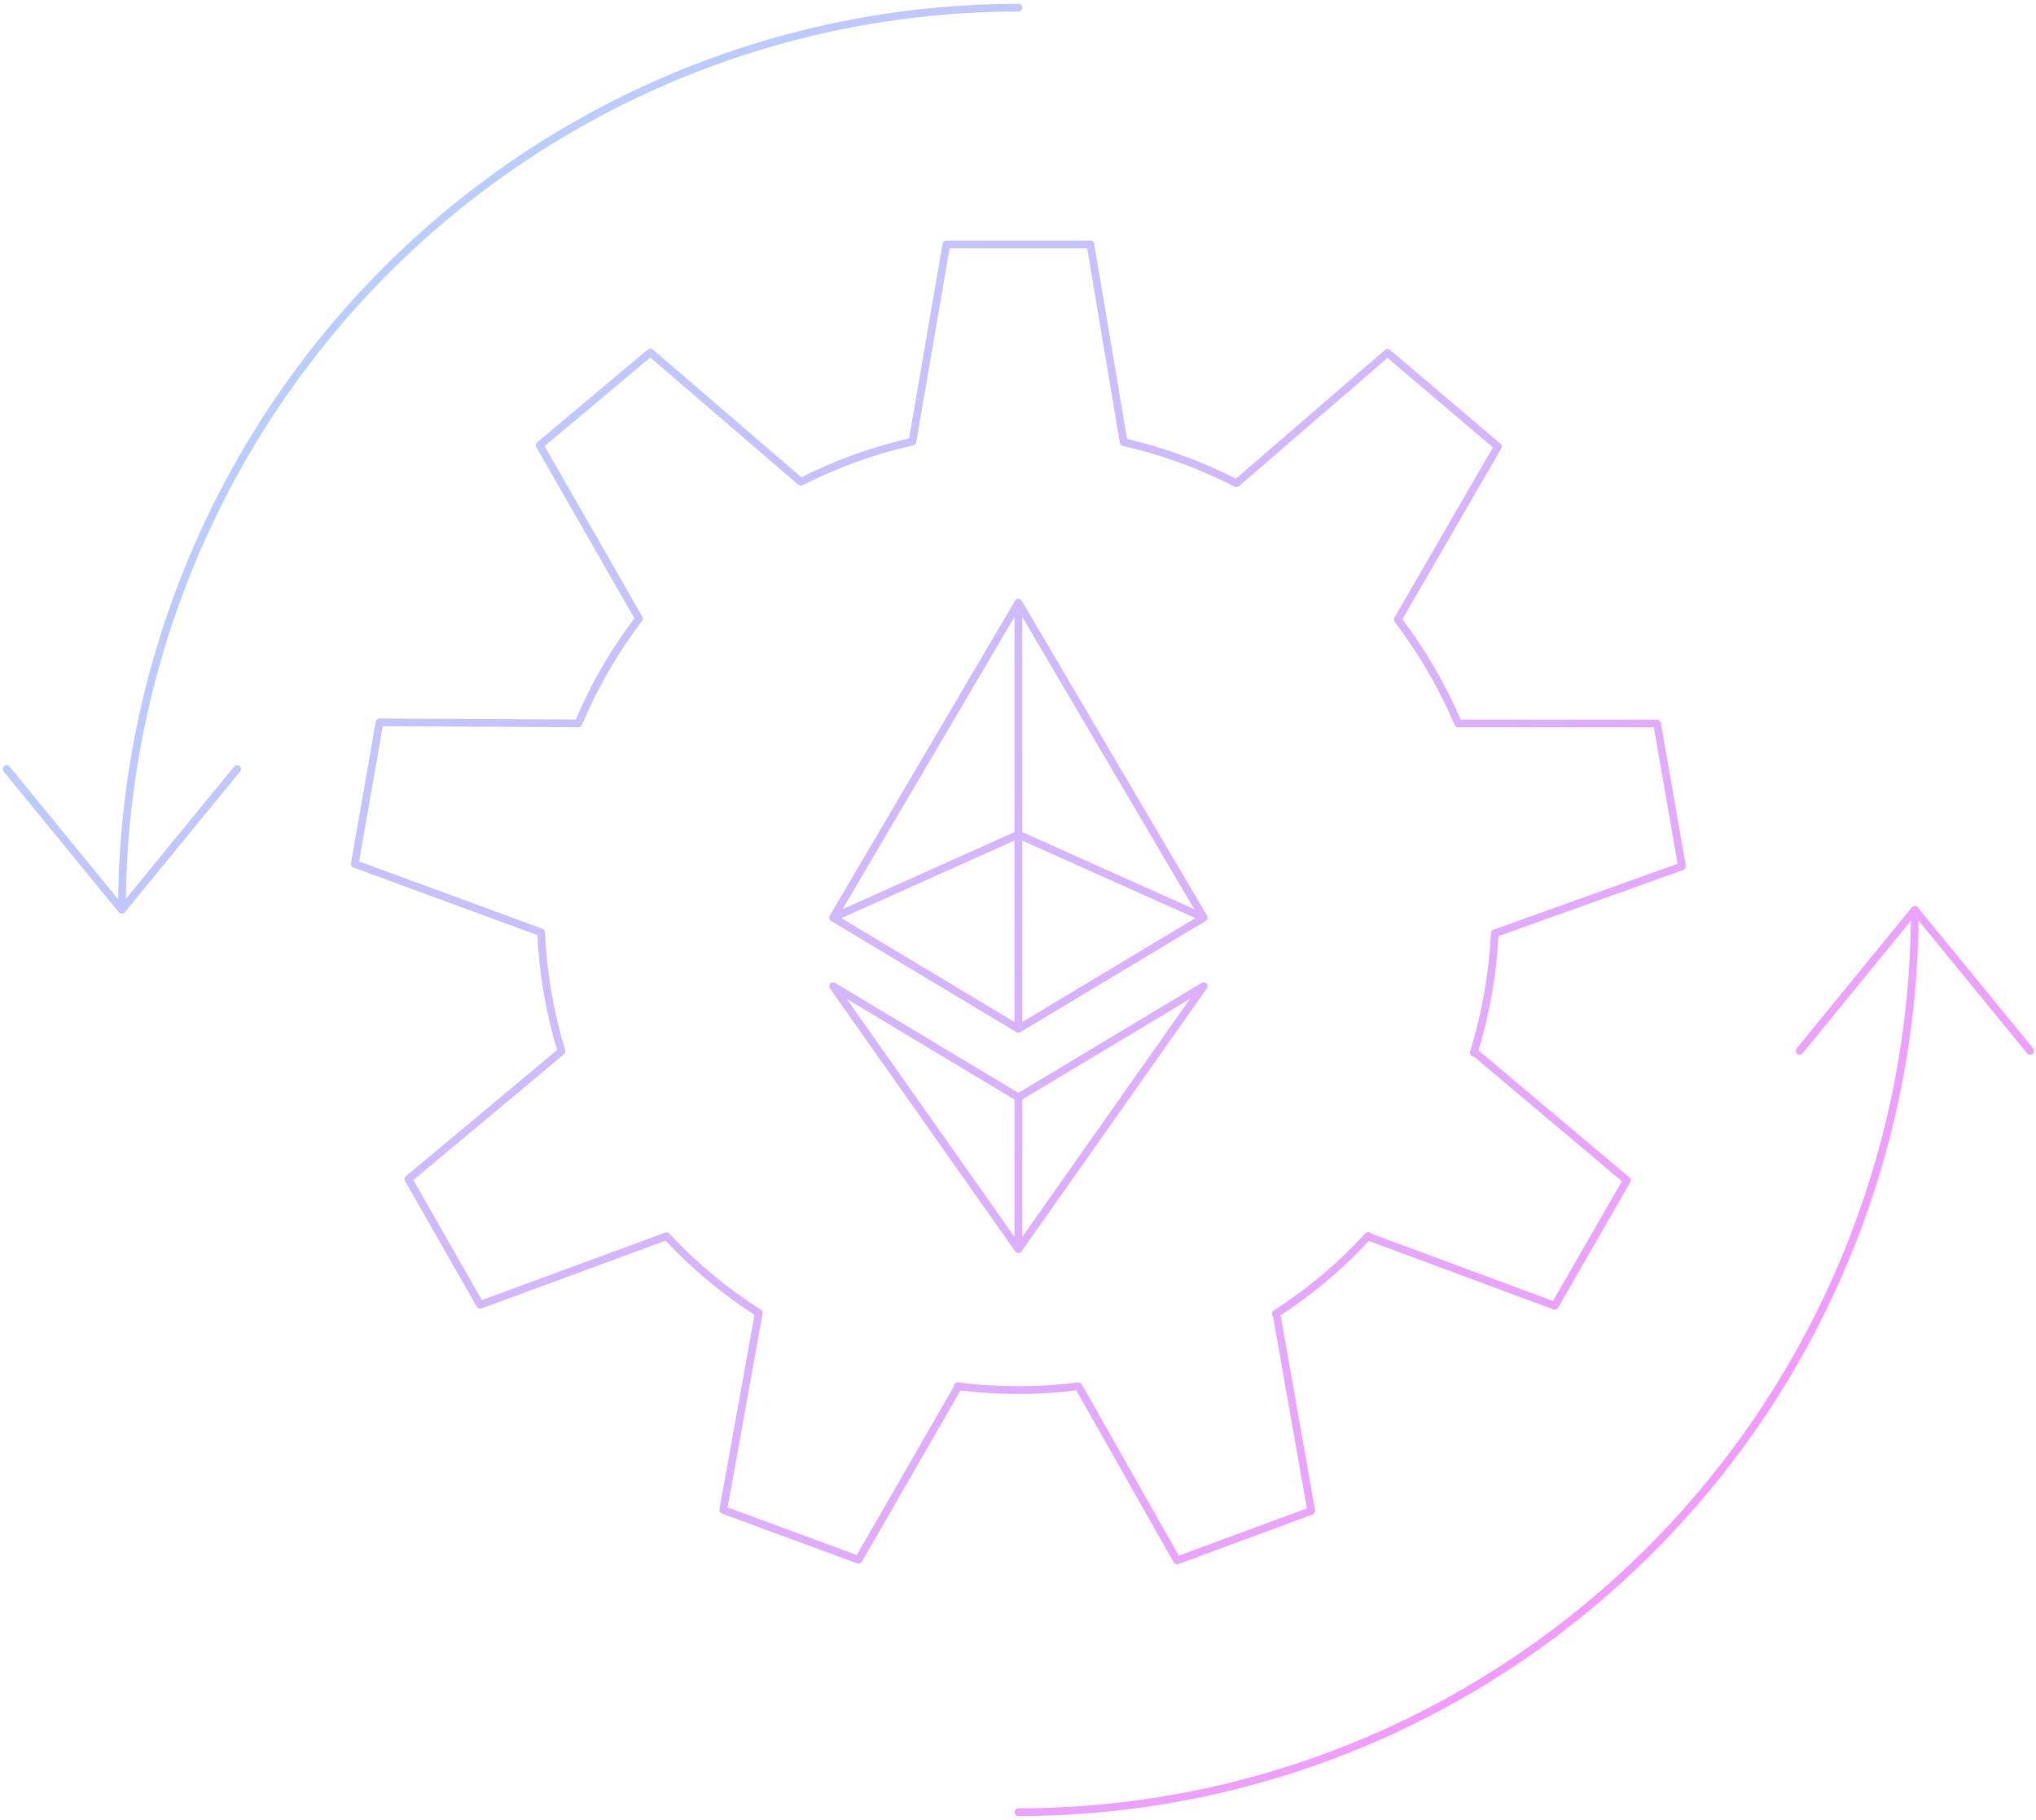
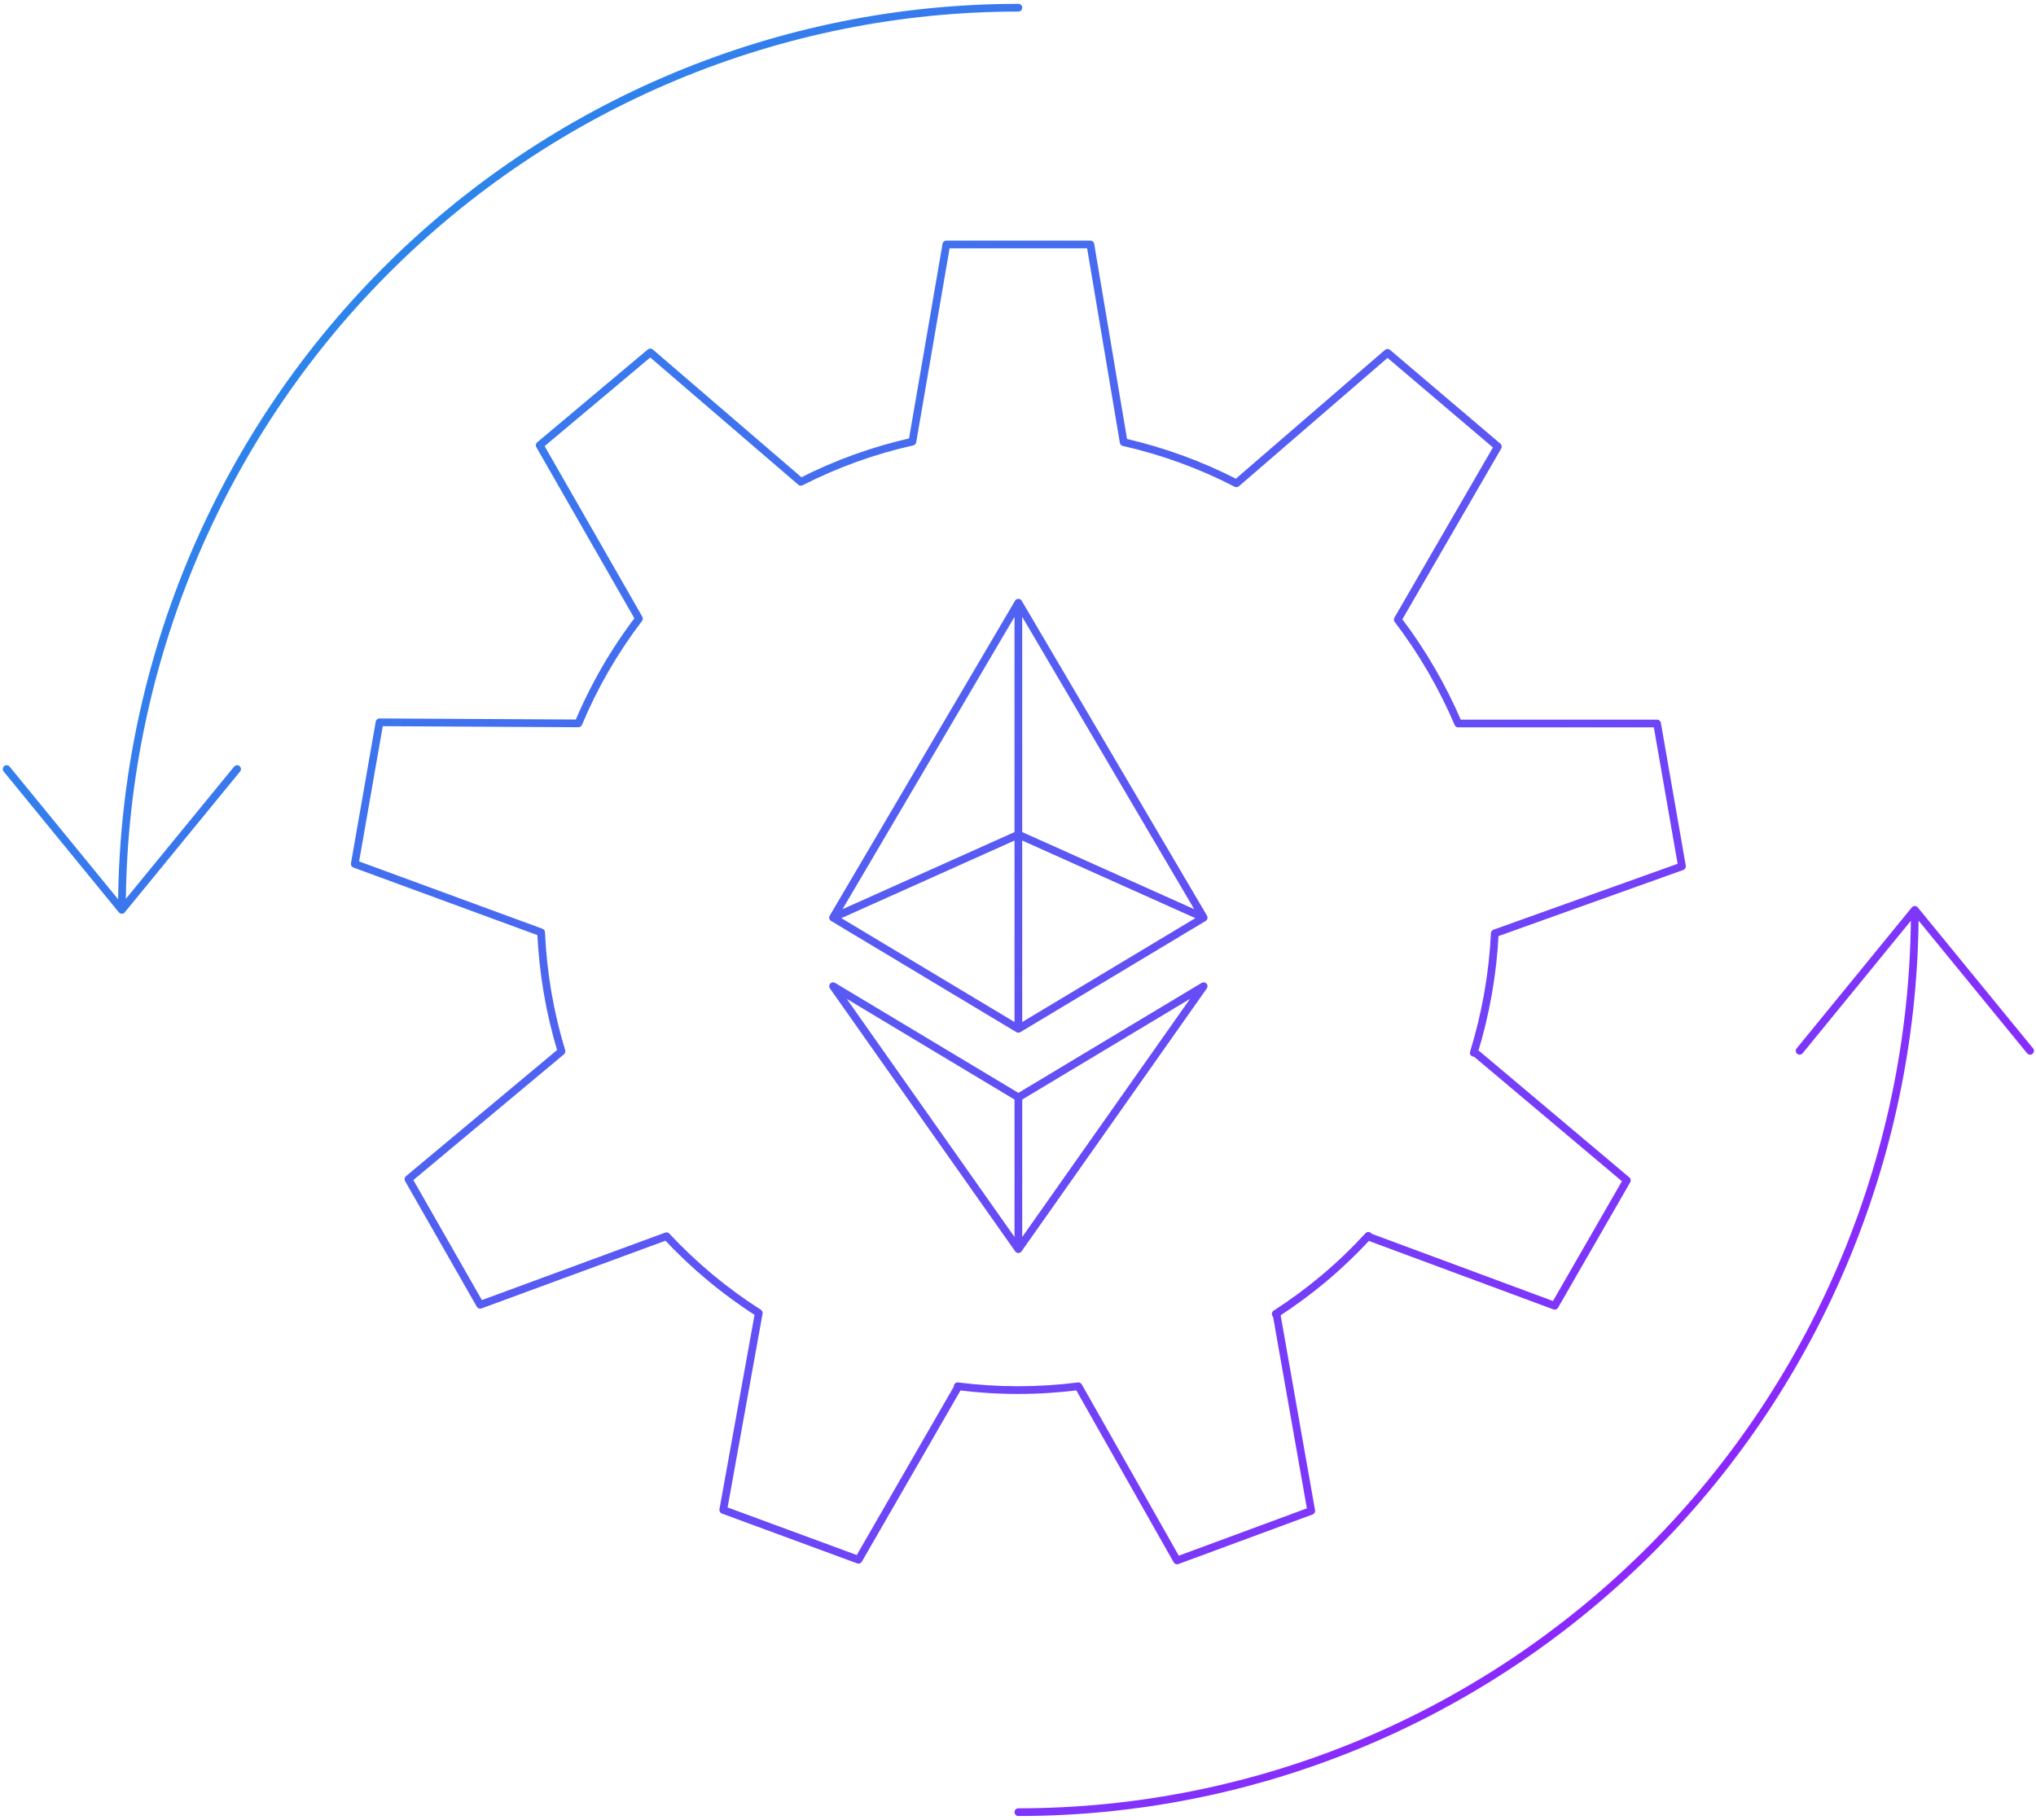
<svg xmlns="http://www.w3.org/2000/svg" width="264" height="236" viewBox="0 0 264 236" fill="none">
-   <path d="M191.098 136.529L190.62 136.381C190.545 136.625 190.666 136.886 190.9 136.988C191.134 137.089 191.407 136.997 191.533 136.775L191.098 136.529ZM193.825 121.032L193.657 120.561C193.467 120.629 193.336 120.805 193.326 121.007L193.825 121.032ZM218.095 112.345L218.263 112.816C218.492 112.734 218.629 112.499 218.587 112.259L218.095 112.345ZM214.867 93.825L215.359 93.739C215.318 93.5 215.11 93.325 214.867 93.325V93.825ZM189.079 93.825L188.619 94.021C188.697 94.205 188.878 94.325 189.079 94.325V93.825ZM181.242 80.344L180.809 80.093C180.708 80.268 180.722 80.486 180.844 80.647L181.242 80.344ZM194.222 57.915L194.655 58.165C194.776 57.956 194.73 57.69 194.546 57.534L194.222 57.915ZM179.913 45.753L180.237 45.372C180.049 45.213 179.773 45.214 179.586 45.375L179.913 45.753ZM160.322 62.675L160.092 63.119C160.274 63.213 160.494 63.187 160.648 63.053L160.322 62.675ZM145.701 57.341L145.208 57.424C145.242 57.624 145.393 57.784 145.591 57.829L145.701 57.341ZM141.386 31.698L141.879 31.616C141.839 31.375 141.63 31.198 141.386 31.198V31.698ZM122.71 31.698V31.198C122.466 31.198 122.258 31.374 122.217 31.614L122.71 31.698ZM118.308 57.272L118.417 57.76C118.615 57.716 118.766 57.556 118.801 57.357L118.308 57.272ZM103.843 62.484L103.517 62.863C103.671 62.995 103.89 63.021 104.07 62.929L103.843 62.484ZM84.321 45.701L84.647 45.322C84.461 45.163 84.187 45.161 83.999 45.318L84.321 45.701ZM69.977 57.741L69.655 57.358C69.47 57.514 69.423 57.779 69.543 57.989L69.977 57.741ZM82.854 80.222L83.251 80.525C83.373 80.365 83.388 80.148 83.287 79.973L82.854 80.222ZM75 93.808L74.997 94.308C75.2 94.309 75.383 94.188 75.461 94.001L75 93.808ZM49.212 93.669L49.214 93.169C48.971 93.168 48.761 93.342 48.719 93.583L49.212 93.669ZM46.001 112.032L45.509 111.946C45.467 112.184 45.602 112.418 45.829 112.502L46.001 112.032ZM70.167 120.91L70.666 120.888C70.657 120.687 70.528 120.51 70.339 120.441L70.167 120.91ZM72.808 136.337L73.128 136.721C73.282 136.592 73.344 136.384 73.286 136.192L72.808 136.337ZM52.957 152.911L52.637 152.528C52.451 152.683 52.403 152.949 52.523 153.159L52.957 152.911ZM62.261 169.208L61.827 169.455C61.948 169.668 62.205 169.761 62.434 169.677L62.261 169.208ZM86.427 160.312L86.793 159.972C86.655 159.824 86.443 159.774 86.254 159.843L86.427 160.312ZM98.389 170.267L98.881 170.356C98.917 170.156 98.828 169.955 98.657 169.846L98.389 170.267ZM93.78 195.806L93.288 195.717C93.245 195.956 93.379 196.191 93.607 196.275L93.78 195.806ZM111.317 202.269L111.144 202.738C111.373 202.822 111.629 202.729 111.75 202.518L111.317 202.269ZM124.28 179.771L124.714 180.02C124.803 179.865 124.803 179.675 124.713 179.52C124.624 179.366 124.459 179.271 124.28 179.271V179.771ZM124.177 179.771V179.271C123.913 179.271 123.694 179.476 123.678 179.739C123.661 180.002 123.852 180.233 124.114 180.267L124.177 179.771ZM139.833 179.771L140.268 179.524C140.168 179.348 139.971 179.249 139.77 179.274L139.833 179.771ZM152.623 202.356L152.188 202.602C152.309 202.815 152.566 202.91 152.796 202.825L152.623 202.356ZM170.022 195.928L170.196 196.397C170.422 196.313 170.557 196.079 170.515 195.841L170.022 195.928ZM165.517 170.389L166.01 170.302C165.967 170.063 165.76 169.889 165.517 169.889V170.389ZM165.414 170.389L165.142 169.969C164.956 170.089 164.871 170.318 164.934 170.53C164.997 170.743 165.192 170.889 165.414 170.889V170.389ZM171.662 165.785L171.983 166.169L171.984 166.167L171.662 165.785ZM177.427 160.26H177.927C177.927 160.054 177.801 159.869 177.609 159.794C177.417 159.72 177.198 159.77 177.059 159.922L177.427 160.26ZM177.427 160.365H176.927C176.927 160.574 177.057 160.761 177.253 160.833L177.427 160.365ZM201.593 169.329L201.419 169.798C201.648 169.883 201.905 169.79 202.026 169.579L201.593 169.329ZM210.948 153.068L211.382 153.317C211.503 153.107 211.456 152.841 211.271 152.685L210.948 153.068ZM191.167 136.407L191.489 136.025C191.376 135.929 191.225 135.889 191.079 135.915C190.933 135.941 190.806 136.031 190.732 136.16L191.167 136.407ZM15.311 117.991C15.311 118.267 15.535 118.491 15.811 118.491C16.088 118.491 16.311 118.267 16.311 117.991H15.311ZM132.048 1.5C132.324 1.5 132.548 1.276 132.548 1C132.548 0.724 132.324 0.5 132.048 0.5V1.5ZM248.284 117.991L248.671 117.675C248.576 117.559 248.434 117.491 248.284 117.491C248.134 117.491 247.992 117.559 247.897 117.675L248.284 117.991ZM132.048 234.5C131.772 234.5 131.548 234.724 131.548 235C131.548 235.276 131.772 235.5 132.048 235.5V234.5ZM1.25 99.415C1.076 99.202 0.761 99.17 0.547 99.345C0.333 99.52 0.301 99.835 0.476 100.049L1.25 99.415ZM15.794 117.991L15.407 118.308C15.502 118.424 15.644 118.491 15.794 118.491C15.944 118.491 16.086 118.424 16.181 118.308L15.794 117.991ZM31.129 100.049C31.304 99.835 31.273 99.52 31.059 99.345C30.845 99.17 30.53 99.202 30.355 99.415L31.129 100.049ZM262.845 136.584C263.02 136.798 263.335 136.83 263.549 136.655C263.763 136.48 263.794 136.165 263.619 135.951L262.845 136.584ZM232.966 135.952C232.791 136.165 232.823 136.48 233.037 136.655C233.251 136.83 233.566 136.798 233.741 136.584L232.966 135.952ZM132.048 133.419L131.791 133.847C131.949 133.942 132.147 133.942 132.305 133.847L132.048 133.419ZM132.048 78.154L132.479 77.901C132.389 77.748 132.225 77.654 132.048 77.654C131.871 77.654 131.707 77.748 131.617 77.901L132.048 78.154ZM156.075 118.999L156.333 119.428C156.568 119.286 156.645 118.982 156.506 118.745L156.075 118.999ZM156.075 127.886L156.484 128.174C156.62 127.981 156.602 127.719 156.442 127.546C156.281 127.373 156.021 127.336 155.818 127.457L156.075 127.886ZM132.048 161.99L131.639 162.278C131.733 162.411 131.885 162.49 132.048 162.49C132.21 162.49 132.363 162.411 132.457 162.278L132.048 161.99ZM132.048 108.228L132.252 107.771C132.122 107.713 131.973 107.713 131.843 107.771L132.048 108.228ZM108.02 118.999L107.589 118.745C107.45 118.982 107.528 119.286 107.763 119.428L108.02 118.999ZM108.02 127.886L108.278 127.457C108.075 127.336 107.815 127.373 107.654 127.546C107.493 127.719 107.476 127.981 107.612 128.174L108.02 127.886ZM191.576 136.676C193.141 131.606 194.064 126.358 194.325 121.056L193.326 121.007C193.069 126.226 192.16 131.391 190.62 136.381L191.576 136.676ZM193.994 121.502L218.263 112.816L217.926 111.874L193.657 120.561L193.994 121.502ZM218.587 112.259L215.359 93.739L214.374 93.911L217.602 112.431L218.587 112.259ZM214.867 93.325H189.079V94.325H214.867V93.325ZM189.539 93.629C187.478 88.787 184.824 84.222 181.64 80.041L180.844 80.647C183.978 84.762 186.59 89.255 188.619 94.021L189.539 93.629ZM181.675 80.594L194.655 58.165L193.79 57.664L180.809 80.093L181.675 80.594ZM194.546 57.534L180.237 45.372L179.589 46.134L193.899 58.296L194.546 57.534ZM179.586 45.375L159.995 62.297L160.648 63.053L180.24 46.132L179.586 45.375ZM160.551 62.231C155.883 59.819 150.931 58.012 145.812 56.854L145.591 57.829C150.627 58.969 155.5 60.746 160.092 63.119L160.551 62.231ZM146.194 57.258L141.879 31.616L140.893 31.782L145.208 57.424L146.194 57.258ZM141.386 31.198H122.71V32.199H141.386V31.198ZM122.217 31.614L117.815 57.187L118.801 57.357L123.202 31.783L122.217 31.614ZM118.199 56.784C113.139 57.914 108.239 59.679 103.616 62.038L104.07 62.929C108.619 60.608 113.439 58.872 118.417 57.76L118.199 56.784ZM104.169 62.105L84.647 45.322L83.995 46.081L103.517 62.863L104.169 62.105ZM83.999 45.318L69.655 57.358L70.298 58.124L84.642 46.084L83.999 45.318ZM69.543 57.989L82.42 80.47L83.287 79.973L70.411 57.492L69.543 57.989ZM82.456 79.918C79.245 84.124 76.584 88.727 74.539 93.615L75.461 94.001C77.474 89.192 80.092 84.663 83.251 80.525L82.456 79.918ZM75.002 93.308L49.214 93.169L49.209 94.169L74.997 94.308L75.002 93.308ZM48.719 93.583L45.509 111.946L46.494 112.118L49.704 93.755L48.719 93.583ZM45.829 112.502L69.994 121.379L70.339 120.441L46.173 111.563L45.829 112.502ZM69.667 120.932C69.897 126.208 70.792 131.434 72.329 136.483L73.286 136.192C71.773 131.223 70.893 126.08 70.666 120.888L69.667 120.932ZM72.487 135.954L52.637 152.528L53.278 153.295L73.128 136.721L72.487 135.954ZM52.523 153.159L61.827 169.455L62.695 168.96L53.392 152.664L52.523 153.159ZM62.434 169.677L86.599 160.782L86.254 159.843L62.088 168.738L62.434 169.677ZM86.061 160.653C89.642 164.499 93.694 167.871 98.12 170.689L98.657 169.846C94.303 167.073 90.316 163.755 86.793 159.972L86.061 160.653ZM97.897 170.179L93.288 195.717L94.272 195.895L98.881 170.356L97.897 170.179ZM93.607 196.275L111.144 202.738L111.49 201.8L93.953 195.337L93.607 196.275ZM111.75 202.518L124.714 180.02L123.847 179.521L110.884 202.019L111.75 202.518ZM124.28 179.271H124.177V180.271H124.28V179.271ZM124.114 180.267C129.354 180.932 134.656 180.932 139.896 180.267L139.77 179.274C134.613 179.929 129.396 179.929 124.24 179.274L124.114 180.267ZM139.398 180.017L152.188 202.602L153.058 202.109L140.268 179.524L139.398 180.017ZM152.796 202.825L170.196 196.397L169.849 195.459L152.45 201.887L152.796 202.825ZM170.515 195.841L166.01 170.302L165.025 170.476L169.53 196.014L170.515 195.841ZM165.517 169.889H165.414V170.889H165.517V169.889ZM165.685 170.809C167.877 169.394 169.98 167.844 171.983 166.169L171.341 165.402C169.37 167.051 167.3 168.576 165.142 169.969L165.685 170.809ZM171.984 166.167C174.038 164.438 175.979 162.578 177.796 160.598L177.059 159.922C175.271 161.87 173.361 163.701 171.34 165.403L171.984 166.167ZM176.927 160.26V160.365H177.927V160.26H176.927ZM177.253 160.833L201.419 169.798L201.767 168.86L177.601 159.896L177.253 160.833ZM202.026 169.579L211.382 153.317L210.515 152.819L201.16 169.08L202.026 169.579ZM211.271 152.685L191.489 136.025L190.845 136.789L210.626 153.45L211.271 152.685ZM190.732 136.16L190.663 136.282L191.533 136.775L191.602 136.654L190.732 136.16ZM16.311 117.991C16.311 87.095 28.506 57.465 50.211 35.618L49.502 34.914C27.61 56.948 15.311 86.832 15.311 117.991H16.311ZM50.211 35.618C71.916 13.772 101.354 1.5 132.048 1.5V0.5C101.086 0.5 71.394 12.879 49.502 34.914L50.211 35.618ZM247.784 117.991C247.787 133.291 244.794 148.441 238.979 162.577L239.904 162.958C245.769 148.701 248.787 133.421 248.784 117.991L247.784 117.991ZM238.979 162.577C233.163 176.713 224.638 189.557 213.891 200.376L214.6 201.08C225.44 190.168 234.038 177.214 239.904 162.958L238.979 162.577ZM213.891 200.376C203.143 211.194 190.384 219.776 176.341 225.631L176.726 226.554C190.89 220.649 203.76 211.992 214.6 201.08L213.891 200.376ZM176.341 225.631C162.298 231.486 147.248 234.5 132.048 234.5V235.5C147.38 235.5 162.562 232.46 176.726 226.554L176.341 225.631ZM0.476 100.049L15.407 118.308L16.181 117.675L1.25 99.415L0.476 100.049ZM16.181 118.308L31.129 100.049L30.355 99.415L15.407 117.675L16.181 118.308ZM263.619 135.951L248.671 117.675L247.897 118.308L262.845 136.584L263.619 135.951ZM247.897 117.675L232.966 135.952L233.741 136.584L248.671 118.308L247.897 117.675ZM132.548 133.419V78.154H131.548V133.419H132.548ZM131.617 78.408L155.644 119.252L156.506 118.745L132.479 77.901L131.617 78.408ZM155.818 118.57L131.791 132.99L132.305 133.847L156.333 119.428L155.818 118.57ZM132.305 142.734L156.333 128.315L155.818 127.457L131.791 141.877L132.305 142.734ZM155.667 127.598L131.639 161.702L132.457 162.278L156.484 128.174L155.667 127.598ZM132.548 161.99V142.306H131.548V161.99H132.548ZM131.843 108.684L155.871 119.455L156.28 118.543L132.252 107.771L131.843 108.684ZM131.617 77.901L107.589 118.745L108.451 119.252L132.479 78.408L131.617 77.901ZM107.763 119.428L131.791 133.847L132.305 132.99L108.278 118.57L107.763 119.428ZM132.305 141.877L108.278 127.457L107.763 128.315L131.791 142.734L132.305 141.877ZM107.612 128.174L131.639 162.278L132.457 161.702L108.429 127.598L107.612 128.174ZM131.843 107.771L107.816 118.543L108.225 119.455L132.252 108.684L131.843 107.771Z" fill="url(#paint0_linear_200_170)" />
+   <path d="M191.098 136.529L190.62 136.381C190.545 136.625 190.666 136.886 190.9 136.988C191.134 137.089 191.407 136.997 191.533 136.775L191.098 136.529ZM193.825 121.032L193.657 120.561C193.467 120.629 193.336 120.805 193.326 121.007L193.825 121.032ZM218.095 112.345L218.263 112.816C218.492 112.734 218.629 112.499 218.587 112.259L218.095 112.345ZM214.867 93.825L215.359 93.739C215.318 93.5 215.11 93.325 214.867 93.325V93.825ZM189.079 93.825L188.619 94.021C188.697 94.205 188.878 94.325 189.079 94.325V93.825ZM181.242 80.344L180.809 80.093C180.708 80.268 180.722 80.486 180.844 80.647L181.242 80.344ZM194.222 57.915L194.655 58.165C194.776 57.956 194.73 57.69 194.546 57.534L194.222 57.915ZM179.913 45.753L180.237 45.372C180.049 45.213 179.773 45.214 179.586 45.375L179.913 45.753ZM160.322 62.675L160.092 63.119C160.274 63.213 160.494 63.187 160.648 63.053L160.322 62.675ZM145.701 57.341L145.208 57.424C145.242 57.624 145.393 57.784 145.591 57.829L145.701 57.341ZM141.386 31.698L141.879 31.616C141.839 31.375 141.63 31.198 141.386 31.198V31.698ZM122.71 31.698V31.198C122.466 31.198 122.258 31.374 122.217 31.614L122.71 31.698ZM118.308 57.272L118.417 57.76C118.615 57.716 118.766 57.556 118.801 57.357L118.308 57.272ZM103.843 62.484L103.517 62.863C103.671 62.995 103.89 63.021 104.07 62.929L103.843 62.484ZM84.321 45.701L84.647 45.322C84.461 45.163 84.187 45.161 83.999 45.318L84.321 45.701ZM69.977 57.741L69.655 57.358C69.47 57.514 69.423 57.779 69.543 57.989L69.977 57.741ZM82.854 80.222L83.251 80.525C83.373 80.365 83.388 80.148 83.287 79.973L82.854 80.222ZM75 93.808L74.997 94.308C75.2 94.309 75.383 94.188 75.461 94.001L75 93.808ZM49.212 93.669L49.214 93.169C48.971 93.168 48.761 93.342 48.719 93.583L49.212 93.669ZM46.001 112.032L45.509 111.946C45.467 112.184 45.602 112.418 45.829 112.502L46.001 112.032ZM70.167 120.91L70.666 120.888C70.657 120.687 70.528 120.51 70.339 120.441L70.167 120.91ZM72.808 136.337L73.128 136.721C73.282 136.592 73.344 136.384 73.286 136.192L72.808 136.337ZM52.957 152.911L52.637 152.528C52.451 152.683 52.403 152.949 52.523 153.159L52.957 152.911ZM62.261 169.208L61.827 169.455C61.948 169.668 62.205 169.761 62.434 169.677L62.261 169.208ZM86.427 160.312L86.793 159.972C86.655 159.824 86.443 159.774 86.254 159.843L86.427 160.312ZM98.389 170.267L98.881 170.356C98.917 170.156 98.828 169.955 98.657 169.846L98.389 170.267ZM93.78 195.806L93.288 195.717C93.245 195.956 93.379 196.191 93.607 196.275L93.78 195.806ZM111.317 202.269L111.144 202.738C111.373 202.822 111.629 202.729 111.75 202.518L111.317 202.269ZM124.28 179.771L124.714 180.02C124.803 179.865 124.803 179.675 124.713 179.52C124.624 179.366 124.459 179.271 124.28 179.271V179.771ZM124.177 179.771V179.271C123.913 179.271 123.694 179.476 123.678 179.739C123.661 180.002 123.852 180.233 124.114 180.267L124.177 179.771ZM139.833 179.771L140.268 179.524C140.168 179.348 139.971 179.249 139.77 179.274L139.833 179.771ZM152.623 202.356L152.188 202.602C152.309 202.815 152.566 202.91 152.796 202.825L152.623 202.356ZM170.022 195.928L170.196 196.397C170.422 196.313 170.557 196.079 170.515 195.841L170.022 195.928ZM165.517 170.389L166.01 170.302C165.967 170.063 165.76 169.889 165.517 169.889V170.389ZM165.414 170.389L165.142 169.969C164.956 170.089 164.871 170.318 164.934 170.53C164.997 170.743 165.192 170.889 165.414 170.889V170.389ZM171.662 165.785L171.983 166.169L171.984 166.167L171.662 165.785ZM177.427 160.26H177.927C177.927 160.054 177.801 159.869 177.609 159.794C177.417 159.72 177.198 159.77 177.059 159.922L177.427 160.26ZM177.427 160.365H176.927C176.927 160.574 177.057 160.761 177.253 160.833L177.427 160.365ZM201.593 169.329L201.419 169.798C201.648 169.883 201.905 169.79 202.026 169.579L201.593 169.329ZM210.948 153.068L211.382 153.317C211.503 153.107 211.456 152.841 211.271 152.685L210.948 153.068ZM191.167 136.407L191.489 136.025C191.376 135.929 191.225 135.889 191.079 135.915C190.933 135.941 190.806 136.031 190.732 136.16L191.167 136.407ZM15.311 117.991C15.311 118.267 15.535 118.491 15.811 118.491C16.088 118.491 16.311 118.267 16.311 117.991H15.311ZM132.048 1.5C132.324 1.5 132.548 1.276 132.548 1C132.548 0.724 132.324 0.5 132.048 0.5V1.5ZM248.284 117.991L248.671 117.675C248.576 117.559 248.434 117.491 248.284 117.491C248.134 117.491 247.992 117.559 247.897 117.675L248.284 117.991ZM132.048 234.5C131.772 234.5 131.548 234.724 131.548 235C131.548 235.276 131.772 235.5 132.048 235.5V234.5ZM1.25 99.415C1.076 99.202 0.761 99.17 0.547 99.345C0.333 99.52 0.301 99.835 0.476 100.049L1.25 99.415ZM15.794 117.991L15.407 118.308C15.502 118.424 15.644 118.491 15.794 118.491C15.944 118.491 16.086 118.424 16.181 118.308L15.794 117.991ZM31.129 100.049C31.304 99.835 31.273 99.52 31.059 99.345C30.845 99.17 30.53 99.202 30.355 99.415L31.129 100.049ZM262.845 136.584C263.02 136.798 263.335 136.83 263.549 136.655C263.763 136.48 263.794 136.165 263.619 135.951L262.845 136.584ZM232.966 135.952C232.791 136.165 232.823 136.48 233.037 136.655C233.251 136.83 233.566 136.798 233.741 136.584L232.966 135.952ZM132.048 133.419L131.791 133.847C131.949 133.942 132.147 133.942 132.305 133.847L132.048 133.419ZM132.048 78.154L132.479 77.901C132.389 77.748 132.225 77.654 132.048 77.654C131.871 77.654 131.707 77.748 131.617 77.901L132.048 78.154ZM156.075 118.999L156.333 119.428C156.568 119.286 156.645 118.982 156.506 118.745L156.075 118.999ZM156.075 127.886L156.484 128.174C156.62 127.981 156.602 127.719 156.442 127.546C156.281 127.373 156.021 127.336 155.818 127.457L156.075 127.886ZM132.048 161.99L131.639 162.278C131.733 162.411 131.885 162.49 132.048 162.49C132.21 162.49 132.363 162.411 132.457 162.278L132.048 161.99ZM132.048 108.228L132.252 107.771C132.122 107.713 131.973 107.713 131.843 107.771L132.048 108.228ZM108.02 118.999L107.589 118.745C107.45 118.982 107.528 119.286 107.763 119.428L108.02 118.999ZM108.02 127.886L108.278 127.457C108.075 127.336 107.815 127.373 107.654 127.546C107.493 127.719 107.476 127.981 107.612 128.174L108.02 127.886ZM191.576 136.676C193.141 131.606 194.064 126.358 194.325 121.056L193.326 121.007C193.069 126.226 192.16 131.391 190.62 136.381L191.576 136.676ZM193.994 121.502L218.263 112.816L217.926 111.874L193.657 120.561L193.994 121.502ZM218.587 112.259L215.359 93.739L214.374 93.911L217.602 112.431L218.587 112.259ZM214.867 93.325H189.079V94.325H214.867V93.325ZM189.539 93.629C187.478 88.787 184.824 84.222 181.64 80.041L180.844 80.647C183.978 84.762 186.59 89.255 188.619 94.021L189.539 93.629ZM181.675 80.594L194.655 58.165L193.79 57.664L180.809 80.093L181.675 80.594ZM194.546 57.534L180.237 45.372L179.589 46.134L193.899 58.296L194.546 57.534ZM179.586 45.375L159.995 62.297L160.648 63.053L180.24 46.132L179.586 45.375ZM160.551 62.231C155.883 59.819 150.931 58.012 145.812 56.854L145.591 57.829C150.627 58.969 155.5 60.746 160.092 63.119L160.551 62.231ZM146.194 57.258L141.879 31.616L140.893 31.782L145.208 57.424L146.194 57.258ZM141.386 31.198H122.71V32.199H141.386V31.198ZM122.217 31.614L117.815 57.187L118.801 57.357L123.202 31.783L122.217 31.614ZM118.199 56.784C113.139 57.914 108.239 59.679 103.616 62.038L104.07 62.929C108.619 60.608 113.439 58.872 118.417 57.76L118.199 56.784ZM104.169 62.105L84.647 45.322L83.995 46.081L103.517 62.863L104.169 62.105ZM83.999 45.318L69.655 57.358L70.298 58.124L84.642 46.084L83.999 45.318ZM69.543 57.989L82.42 80.47L83.287 79.973L70.411 57.492L69.543 57.989ZM82.456 79.918C79.245 84.124 76.584 88.727 74.539 93.615L75.461 94.001C77.474 89.192 80.092 84.663 83.251 80.525L82.456 79.918ZM75.002 93.308L49.214 93.169L49.209 94.169L74.997 94.308L75.002 93.308ZM48.719 93.583L45.509 111.946L46.494 112.118L49.704 93.755L48.719 93.583ZM45.829 112.502L69.994 121.379L70.339 120.441L46.173 111.563L45.829 112.502ZM69.667 120.932C69.897 126.208 70.792 131.434 72.329 136.483L73.286 136.192C71.773 131.223 70.893 126.08 70.666 120.888L69.667 120.932ZM72.487 135.954L52.637 152.528L53.278 153.295L73.128 136.721L72.487 135.954ZM52.523 153.159L61.827 169.455L62.695 168.96L53.392 152.664L52.523 153.159ZM62.434 169.677L86.599 160.782L86.254 159.843L62.088 168.738L62.434 169.677ZM86.061 160.653C89.642 164.499 93.694 167.871 98.12 170.689L98.657 169.846C94.303 167.073 90.316 163.755 86.793 159.972L86.061 160.653ZM97.897 170.179L93.288 195.717L94.272 195.895L98.881 170.356L97.897 170.179ZM93.607 196.275L111.144 202.738L111.49 201.8L93.953 195.337L93.607 196.275ZM111.75 202.518L124.714 180.02L123.847 179.521L110.884 202.019L111.75 202.518ZM124.28 179.271H124.177V180.271H124.28V179.271ZM124.114 180.267C129.354 180.932 134.656 180.932 139.896 180.267L139.77 179.274C134.613 179.929 129.396 179.929 124.24 179.274L124.114 180.267ZM139.398 180.017L152.188 202.602L153.058 202.109L140.268 179.524L139.398 180.017ZM152.796 202.825L170.196 196.397L169.849 195.459L152.45 201.887L152.796 202.825ZM170.515 195.841L166.01 170.302L165.025 170.476L169.53 196.014L170.515 195.841ZM165.517 169.889H165.414V170.889H165.517V169.889ZM165.685 170.809C167.877 169.394 169.98 167.844 171.983 166.169L171.341 165.402C169.37 167.051 167.3 168.576 165.142 169.969L165.685 170.809ZM171.984 166.167C174.038 164.438 175.979 162.578 177.796 160.598L177.059 159.922C175.271 161.87 173.361 163.701 171.34 165.403L171.984 166.167ZM176.927 160.26V160.365H177.927V160.26H176.927ZM177.253 160.833L201.419 169.798L201.767 168.86L177.601 159.896L177.253 160.833ZM202.026 169.579L211.382 153.317L210.515 152.819L201.16 169.08L202.026 169.579ZM211.271 152.685L191.489 136.025L190.845 136.789L210.626 153.45L211.271 152.685ZM190.732 136.16L190.663 136.282L191.533 136.775L191.602 136.654L190.732 136.16ZM16.311 117.991C16.311 87.095 28.506 57.465 50.211 35.618L49.502 34.914C27.61 56.948 15.311 86.832 15.311 117.991H16.311ZM50.211 35.618C71.916 13.772 101.354 1.5 132.048 1.5V0.5C101.086 0.5 71.394 12.879 49.502 34.914L50.211 35.618ZM247.784 117.991C247.787 133.291 244.794 148.441 238.979 162.577L239.904 162.958C245.769 148.701 248.787 133.421 248.784 117.991L247.784 117.991ZM238.979 162.577C233.163 176.713 224.638 189.557 213.891 200.376L214.6 201.08C225.44 190.168 234.038 177.214 239.904 162.958L238.979 162.577ZM213.891 200.376C203.143 211.194 190.384 219.776 176.341 225.631L176.726 226.554C190.89 220.649 203.76 211.992 214.6 201.08L213.891 200.376ZM176.341 225.631C162.298 231.486 147.248 234.5 132.048 234.5V235.5C147.38 235.5 162.562 232.46 176.726 226.554L176.341 225.631ZM0.476 100.049L15.407 118.308L16.181 117.675L1.25 99.415L0.476 100.049ZM16.181 118.308L31.129 100.049L30.355 99.415L15.407 117.675L16.181 118.308ZM263.619 135.951L248.671 117.675L247.897 118.308L262.845 136.584L263.619 135.951ZM247.897 117.675L232.966 135.952L233.741 136.584L248.671 118.308L247.897 117.675ZM132.548 133.419V78.154H131.548V133.419H132.548ZM131.617 78.408L155.644 119.252L156.506 118.745L132.479 77.901L131.617 78.408ZM155.818 118.57L131.791 132.99L132.305 133.847L156.333 119.428L155.818 118.57ZM132.305 142.734L156.333 128.315L155.818 127.457L131.791 141.877L132.305 142.734ZM155.667 127.598L131.639 161.702L132.457 162.278L156.484 128.174L155.667 127.598ZM132.548 161.99V142.306H131.548V161.99H132.548ZM131.843 108.684L155.871 119.455L156.28 118.543L132.252 107.771L131.843 108.684ZM131.617 77.901L107.589 118.745L108.451 119.252L132.479 78.408L131.617 77.901ZM107.763 119.428L131.791 133.847L132.305 132.99L108.278 118.57L107.763 119.428ZM132.305 141.877L108.278 127.457L107.763 128.315L131.791 142.734L132.305 141.877ZM107.612 128.174L131.639 162.278L132.457 161.702L108.429 127.598L107.612 128.174ZM131.843 107.771L107.816 118.543L108.225 119.455L132.252 108.684L131.843 107.771Z" fill="url(#paint0_linear_200_283)" />
  <defs>
-     <linearGradient id="paint0_linear_200_170" x1="25.5" y1="11.618" x2="249.251" y2="235.618" gradientUnits="userSpaceOnUse">
-       <stop stop-color="#B1D5FF" />
-       <stop offset="1" stop-color="#FF91FF" />
+     <linearGradient id="paint0_linear_200_283" x1="57.5" y1="29.3" x2="247.2" y2="219" gradientUnits="userSpaceOnUse">
+       <stop stop-color="#2D84EB" />
+       <stop offset="1" stop-color="#9A1AFF" />
    </linearGradient>
  </defs>
</svg>
